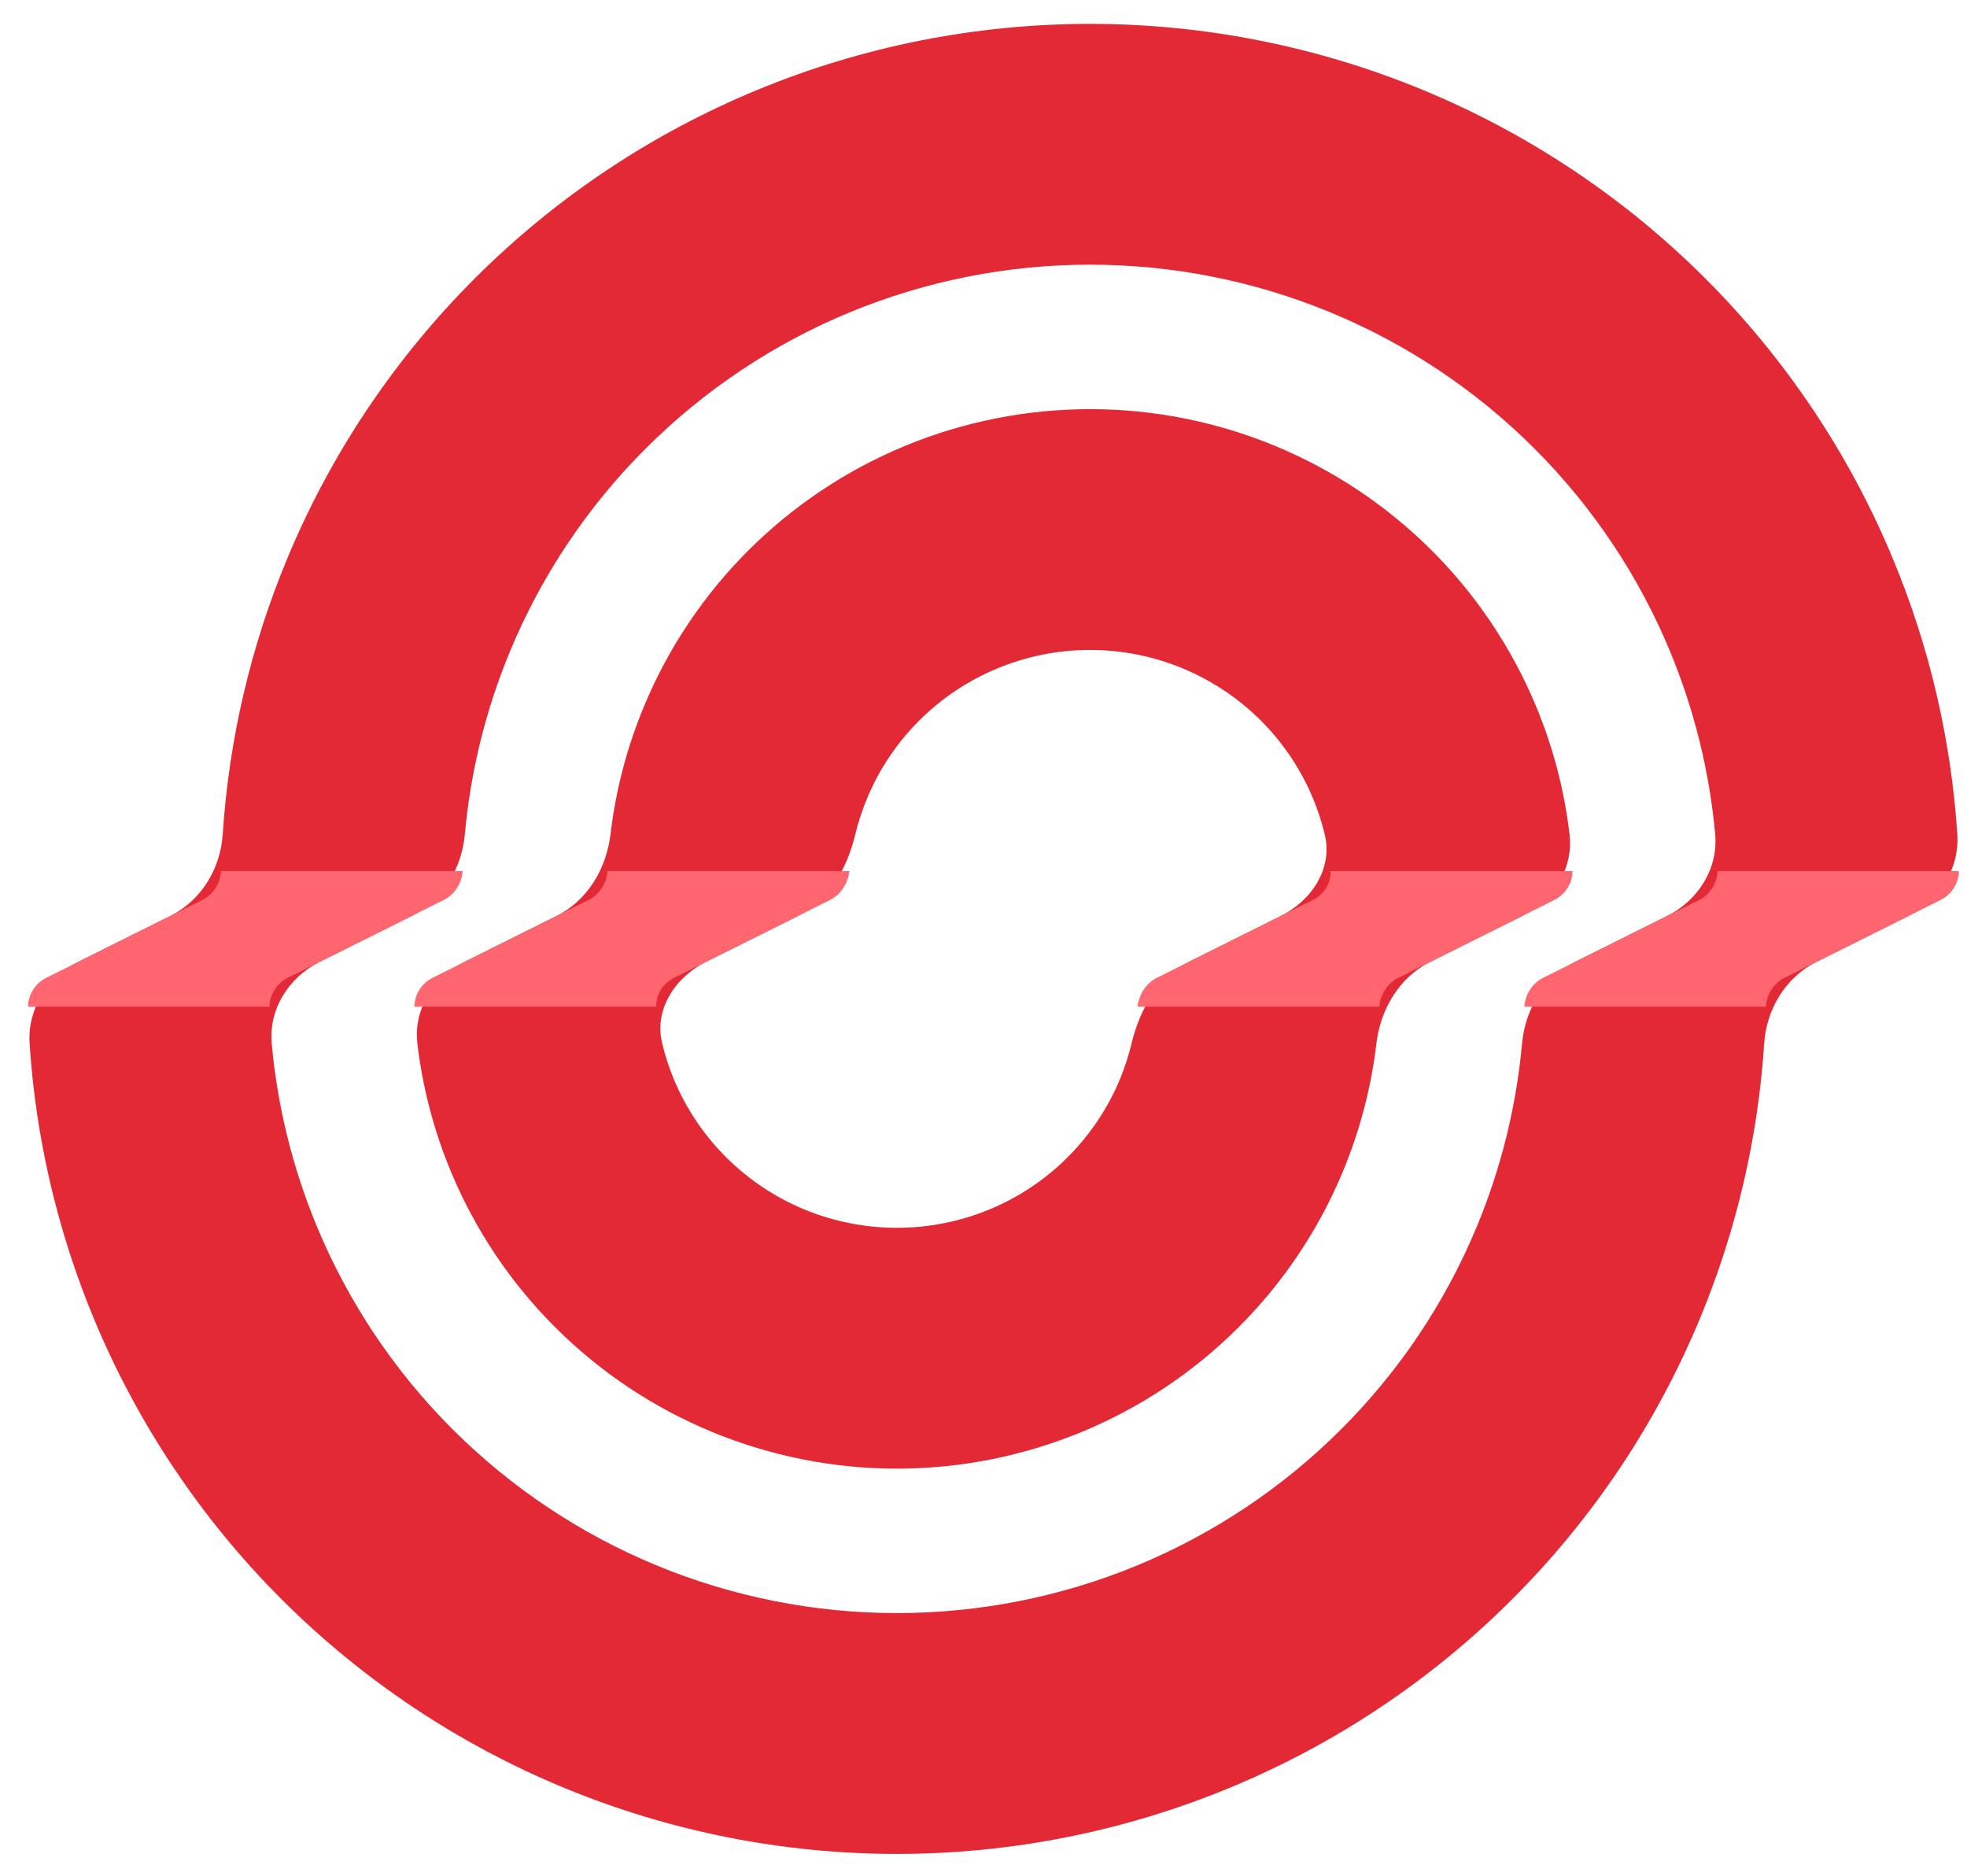
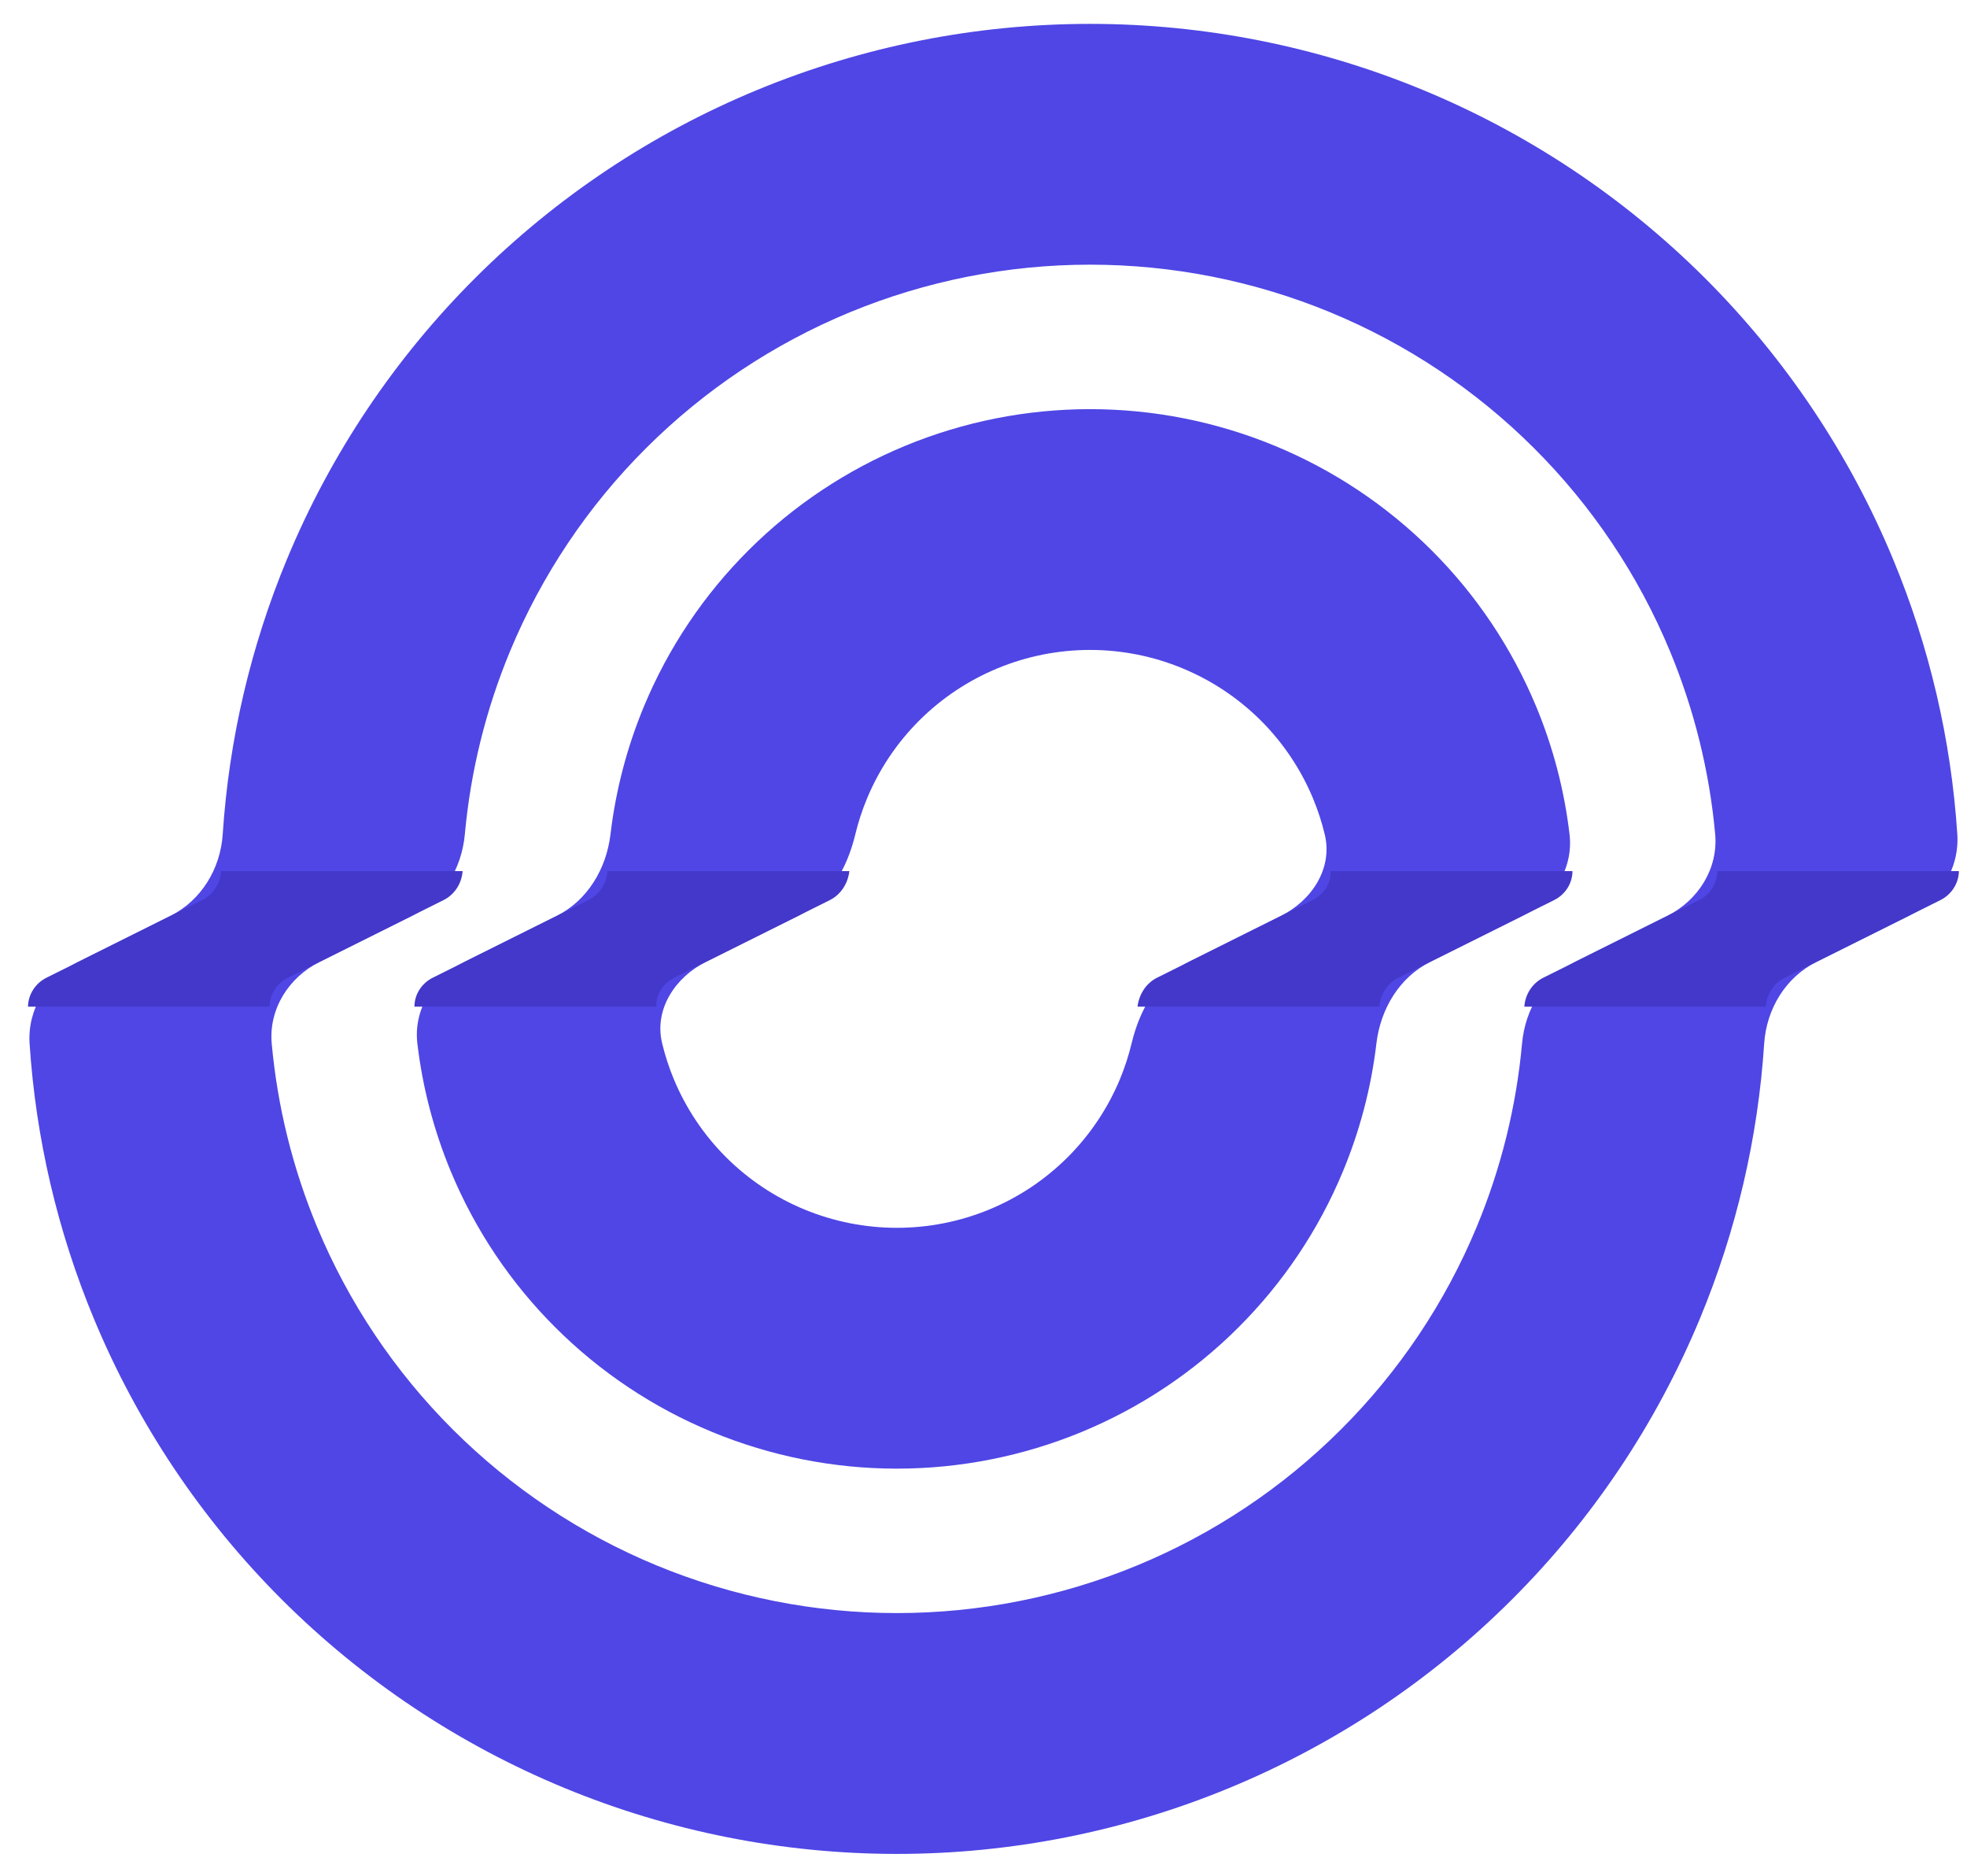
<svg xmlns="http://www.w3.org/2000/svg" width="43" height="41" viewBox="0 0 43 41" fill="none">
-   <path fill-rule="evenodd" clip-rule="evenodd" d="M23.829 8.943C22.442 8.943 21.07 9.215 19.789 9.744C18.509 10.273 17.345 11.048 16.365 12.026C15.385 13.003 14.607 14.164 14.077 15.441C13.705 16.336 13.46 17.276 13.346 18.234C13.257 18.987 12.844 19.683 12.166 20.021L10.158 21.022C9.48 21.36 9.035 22.056 9.124 22.809C9.237 23.767 9.483 24.707 9.854 25.602C10.385 26.88 11.162 28.04 12.143 29.017C13.123 29.995 14.286 30.77 15.567 31.299C16.848 31.828 18.22 32.101 19.606 32.101C20.993 32.101 22.365 31.828 23.646 31.299C24.927 30.77 26.09 29.995 27.07 29.017C28.05 28.04 28.828 26.88 29.358 25.602C29.73 24.707 29.976 23.767 30.089 22.809C30.178 22.056 30.591 21.36 31.27 21.022L33.277 20.021C33.955 19.683 34.401 18.987 34.311 18.234C34.198 17.276 33.953 16.336 33.581 15.441C33.05 14.164 32.273 13.003 31.293 12.026C30.312 11.048 29.149 10.273 27.868 9.744C26.587 9.215 25.215 8.943 23.829 8.943ZM28.705 17.455C28.811 17.711 28.897 17.974 28.961 18.243C29.138 18.98 28.677 19.683 27.999 20.021L25.992 21.022C25.313 21.36 24.916 22.063 24.739 22.8C24.674 23.069 24.589 23.332 24.483 23.588C24.217 24.227 23.828 24.807 23.338 25.296C22.848 25.785 22.267 26.172 21.626 26.437C20.986 26.701 20.299 26.837 19.606 26.837C18.913 26.837 18.227 26.701 17.587 26.437C16.946 26.172 16.365 25.785 15.874 25.296C15.384 24.807 14.996 24.227 14.73 23.588C14.624 23.332 14.538 23.069 14.474 22.8C14.297 22.063 14.758 21.36 15.436 21.022L17.443 20.021C18.122 19.683 18.519 18.98 18.696 18.243C18.761 17.974 18.846 17.711 18.953 17.455C19.218 16.816 19.607 16.236 20.097 15.747C20.587 15.259 21.169 14.871 21.809 14.607C22.449 14.342 23.136 14.206 23.829 14.206C24.522 14.206 25.208 14.342 25.848 14.607C26.489 14.871 27.07 15.259 27.561 15.747C28.051 16.236 28.439 16.816 28.705 17.455Z" fill="#E22935" />
-   <path fill-rule="evenodd" clip-rule="evenodd" d="M23.829 0.522C21.334 0.522 18.863 1.012 16.558 1.964C14.252 2.916 12.158 4.312 10.394 6.071C8.629 7.831 7.23 9.919 6.275 12.218C5.479 14.135 5.005 16.167 4.869 18.232C4.82 18.989 4.4 19.683 3.721 20.021L1.714 21.022C1.035 21.36 0.597 22.054 0.647 22.811C0.782 24.876 1.256 26.908 2.053 28.825C3.008 31.124 4.407 33.213 6.171 34.972C7.936 36.731 10.03 38.127 12.335 39.079C14.641 40.032 17.111 40.522 19.606 40.522C22.102 40.522 24.572 40.032 26.877 39.079C29.183 38.127 31.277 36.731 33.041 34.972C34.806 33.213 36.205 31.124 37.16 28.825C37.956 26.908 38.431 24.876 38.566 22.811C38.616 22.054 39.035 21.36 39.714 21.022L41.721 20.021C42.4 19.683 42.838 18.989 42.788 18.232C42.653 16.167 42.179 14.135 41.382 12.218C40.428 9.919 39.028 7.831 37.264 6.071C35.499 4.312 33.405 2.916 31.1 1.964C28.794 1.012 26.324 0.522 23.829 0.522ZM33.273 22.81C33.341 22.055 33.758 21.36 34.436 21.022L36.443 20.021C37.122 19.683 37.563 18.988 37.495 18.233C37.37 16.86 37.037 15.511 36.506 14.232C35.817 12.572 34.806 11.063 33.532 9.793C32.258 8.522 30.745 7.514 29.08 6.826C27.415 6.139 25.631 5.785 23.829 5.785C22.027 5.785 20.242 6.139 18.577 6.826C16.913 7.514 15.4 8.522 14.126 9.793C12.851 11.063 11.841 12.572 11.151 14.232C10.62 15.511 10.287 16.86 10.162 18.233C10.094 18.988 9.678 19.683 8.999 20.021L6.992 21.022C6.313 21.36 5.872 22.055 5.94 22.81C6.065 24.183 6.398 25.533 6.929 26.811C7.618 28.471 8.629 29.98 9.903 31.25C11.178 32.521 12.69 33.529 14.355 34.217C16.02 34.904 17.804 35.258 19.606 35.258C21.409 35.258 23.193 34.904 24.858 34.217C26.523 33.529 28.035 32.521 29.309 31.25C30.584 29.98 31.595 28.471 32.284 26.811C32.815 25.533 33.148 24.183 33.273 22.81Z" fill="#E22935" />
-   <path d="M42.823 19.04H37.544C37.541 19.309 37.383 19.553 37.141 19.674L33.739 21.37C33.496 21.491 33.342 21.734 33.323 22.003H38.602C38.619 21.734 38.774 21.491 39.017 21.37L42.419 19.674C42.661 19.553 42.819 19.309 42.823 19.04Z" fill="#FF6670" />
-   <path d="M0.612 22.003H5.892C5.894 21.734 6.052 21.491 6.295 21.37L9.696 19.674C9.939 19.553 10.094 19.309 10.113 19.04H4.833C4.816 19.309 4.661 19.553 4.419 19.674L1.017 21.37C0.774 21.491 0.617 21.734 0.612 22.003Z" fill="#FF6670" />
-   <path d="M13.281 19.04C13.26 19.309 13.106 19.553 12.863 19.674L9.461 21.37C9.219 21.491 9.06 21.734 9.06 22.003H14.347C14.336 21.735 14.496 21.491 14.739 21.37L18.141 19.674C18.384 19.552 18.536 19.309 18.568 19.04H13.281Z" fill="#FF6670" />
-   <path d="M29.088 19.04C29.1 19.309 28.939 19.552 28.696 19.674L25.295 21.37C25.052 21.491 24.9 21.735 24.867 22.003H30.154C30.175 21.734 30.33 21.491 30.572 21.37L33.974 19.674C34.217 19.553 34.375 19.309 34.375 19.04H29.088Z" fill="#FF6670" />
+   <path fill-rule="evenodd" clip-rule="evenodd" d="M23.829 8.943C22.442 8.943 21.07 9.215 19.789 9.744C18.509 10.273 17.345 11.048 16.365 12.026C15.385 13.003 14.607 14.164 14.077 15.441C13.705 16.336 13.46 17.276 13.346 18.234C13.257 18.987 12.844 19.683 12.166 20.021L10.158 21.022C9.48 21.36 9.035 22.056 9.124 22.809C9.237 23.767 9.483 24.707 9.854 25.602C10.385 26.88 11.162 28.04 12.143 29.017C13.123 29.995 14.286 30.77 15.567 31.299C16.848 31.828 18.22 32.101 19.606 32.101C20.993 32.101 22.365 31.828 23.646 31.299C24.927 30.77 26.09 29.995 27.07 29.017C28.05 28.04 28.828 26.88 29.358 25.602C29.73 24.707 29.976 23.767 30.089 22.809C30.178 22.056 30.591 21.36 31.27 21.022L33.277 20.021C33.955 19.683 34.401 18.987 34.311 18.234C34.198 17.276 33.953 16.336 33.581 15.441C33.05 14.164 32.273 13.003 31.293 12.026C30.312 11.048 29.149 10.273 27.868 9.744C26.587 9.215 25.215 8.943 23.829 8.943ZM28.705 17.455C28.811 17.711 28.897 17.974 28.961 18.243C29.138 18.98 28.677 19.683 27.999 20.021L25.992 21.022C25.313 21.36 24.916 22.063 24.739 22.8C24.674 23.069 24.589 23.332 24.483 23.588C24.217 24.227 23.828 24.807 23.338 25.296C22.848 25.785 22.267 26.172 21.626 26.437C20.986 26.701 20.299 26.837 19.606 26.837C18.913 26.837 18.227 26.701 17.587 26.437C16.946 26.172 16.365 25.785 15.874 25.296C15.384 24.807 14.996 24.227 14.73 23.588C14.624 23.332 14.538 23.069 14.474 22.8C14.297 22.063 14.758 21.36 15.436 21.022L17.443 20.021C18.122 19.683 18.519 18.98 18.696 18.243C18.761 17.974 18.846 17.711 18.953 17.455C19.218 16.816 19.607 16.236 20.097 15.747C20.587 15.259 21.169 14.871 21.809 14.607C22.449 14.342 23.136 14.206 23.829 14.206C24.522 14.206 25.208 14.342 25.848 14.607C26.489 14.871 27.07 15.259 27.561 15.747C28.051 16.236 28.439 16.816 28.705 17.455Z" fill="#4f46e5" />
+   <path fill-rule="evenodd" clip-rule="evenodd" d="M23.829 0.522C21.334 0.522 18.863 1.012 16.558 1.964C14.252 2.916 12.158 4.312 10.394 6.071C8.629 7.831 7.23 9.919 6.275 12.218C5.479 14.135 5.005 16.167 4.869 18.232C4.82 18.989 4.4 19.683 3.721 20.021L1.714 21.022C1.035 21.36 0.597 22.054 0.647 22.811C0.782 24.876 1.256 26.908 2.053 28.825C3.008 31.124 4.407 33.213 6.171 34.972C7.936 36.731 10.03 38.127 12.335 39.079C14.641 40.032 17.111 40.522 19.606 40.522C22.102 40.522 24.572 40.032 26.877 39.079C29.183 38.127 31.277 36.731 33.041 34.972C34.806 33.213 36.205 31.124 37.16 28.825C37.956 26.908 38.431 24.876 38.566 22.811C38.616 22.054 39.035 21.36 39.714 21.022L41.721 20.021C42.4 19.683 42.838 18.989 42.788 18.232C42.653 16.167 42.179 14.135 41.382 12.218C40.428 9.919 39.028 7.831 37.264 6.071C35.499 4.312 33.405 2.916 31.1 1.964C28.794 1.012 26.324 0.522 23.829 0.522ZM33.273 22.81C33.341 22.055 33.758 21.36 34.436 21.022L36.443 20.021C37.122 19.683 37.563 18.988 37.495 18.233C37.37 16.86 37.037 15.511 36.506 14.232C35.817 12.572 34.806 11.063 33.532 9.793C32.258 8.522 30.745 7.514 29.08 6.826C27.415 6.139 25.631 5.785 23.829 5.785C22.027 5.785 20.242 6.139 18.577 6.826C16.913 7.514 15.4 8.522 14.126 9.793C12.851 11.063 11.841 12.572 11.151 14.232C10.62 15.511 10.287 16.86 10.162 18.233C10.094 18.988 9.678 19.683 8.999 20.021L6.992 21.022C6.313 21.36 5.872 22.055 5.94 22.81C6.065 24.183 6.398 25.533 6.929 26.811C7.618 28.471 8.629 29.98 9.903 31.25C11.178 32.521 12.69 33.529 14.355 34.217C16.02 34.904 17.804 35.258 19.606 35.258C21.409 35.258 23.193 34.904 24.858 34.217C26.523 33.529 28.035 32.521 29.309 31.25C30.584 29.98 31.595 28.471 32.284 26.811C32.815 25.533 33.148 24.183 33.273 22.81Z" fill="#4f46e5" />
+   <path d="M42.823 19.04H37.544C37.541 19.309 37.383 19.553 37.141 19.674L33.739 21.37C33.496 21.491 33.342 21.734 33.323 22.003H38.602C38.619 21.734 38.774 21.491 39.017 21.37L42.419 19.674C42.661 19.553 42.819 19.309 42.823 19.04Z" fill="#4338ca" />
+   <path d="M0.612 22.003H5.892C5.894 21.734 6.052 21.491 6.295 21.37L9.696 19.674C9.939 19.553 10.094 19.309 10.113 19.04H4.833C4.816 19.309 4.661 19.553 4.419 19.674L1.017 21.37C0.774 21.491 0.617 21.734 0.612 22.003Z" fill="#4338ca" />
+   <path d="M13.281 19.04C13.26 19.309 13.106 19.553 12.863 19.674L9.461 21.37C9.219 21.491 9.06 21.734 9.06 22.003H14.347C14.336 21.735 14.496 21.491 14.739 21.37L18.141 19.674C18.384 19.552 18.536 19.309 18.568 19.04H13.281Z" fill="#4338ca" />
+   <path d="M29.088 19.04C29.1 19.309 28.939 19.552 28.696 19.674L25.295 21.37C25.052 21.491 24.9 21.735 24.867 22.003H30.154C30.175 21.734 30.33 21.491 30.572 21.37L33.974 19.674C34.217 19.553 34.375 19.309 34.375 19.04H29.088Z" fill="#4338ca" />
</svg>
